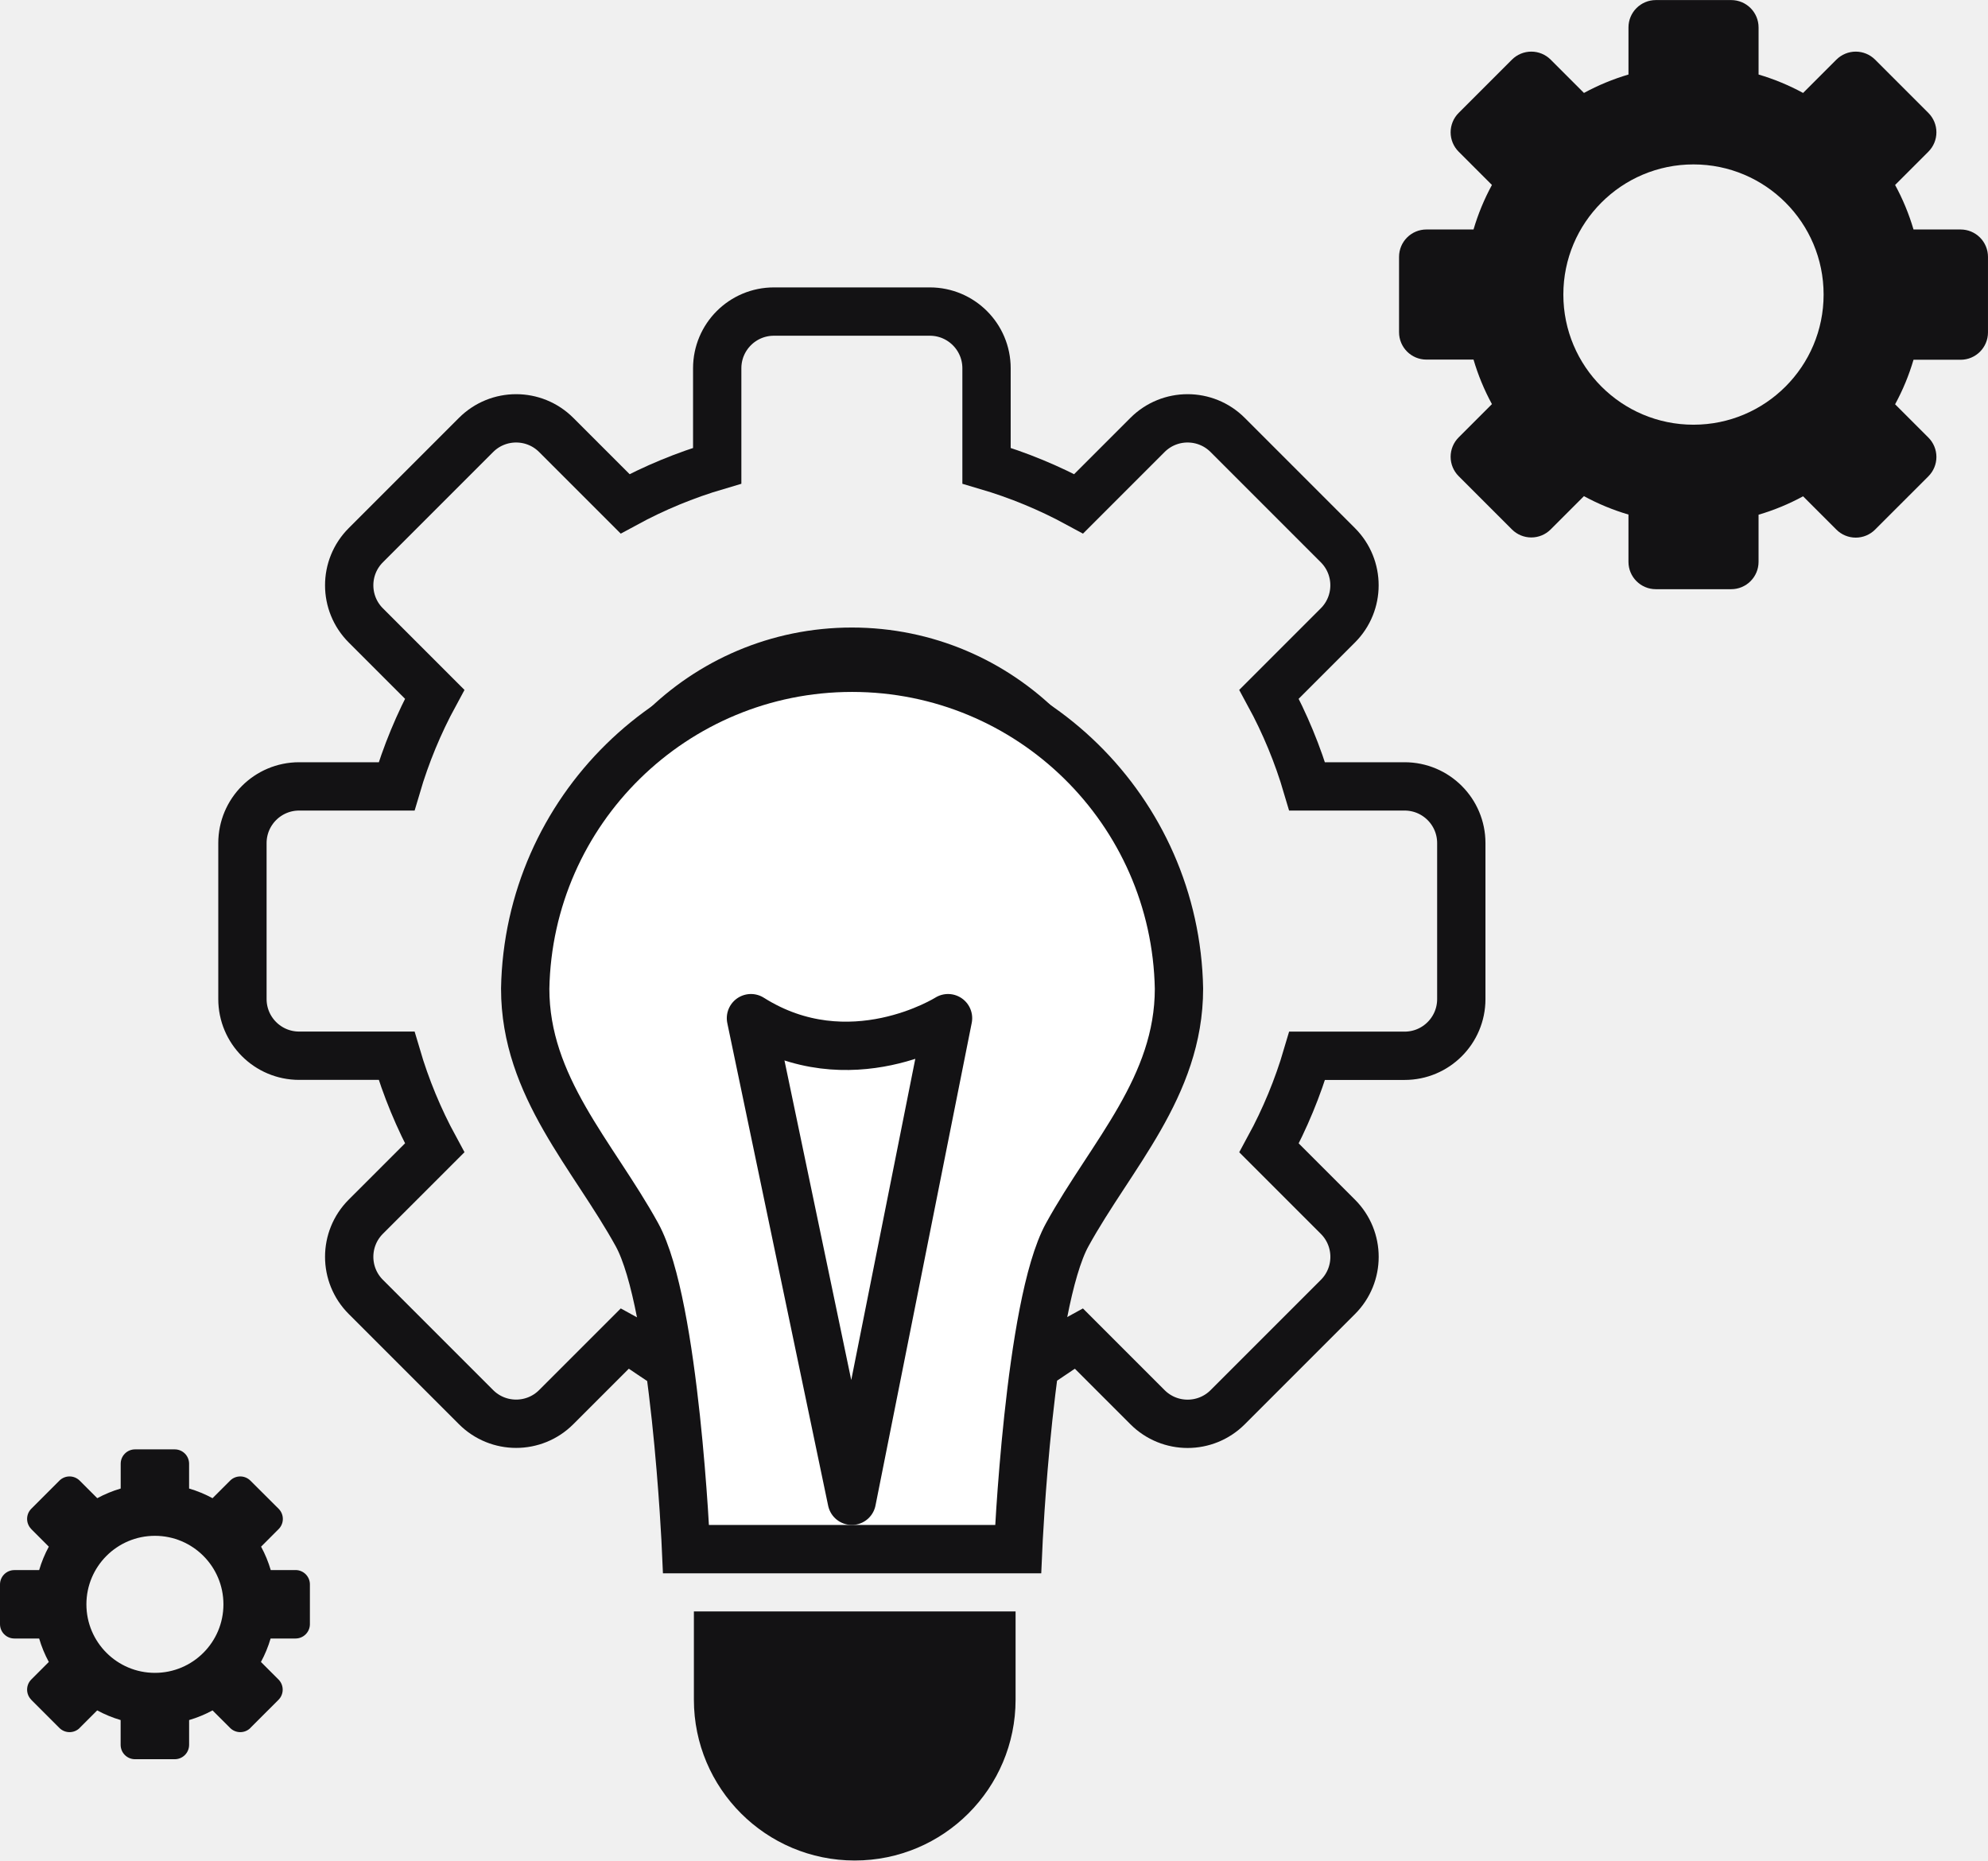
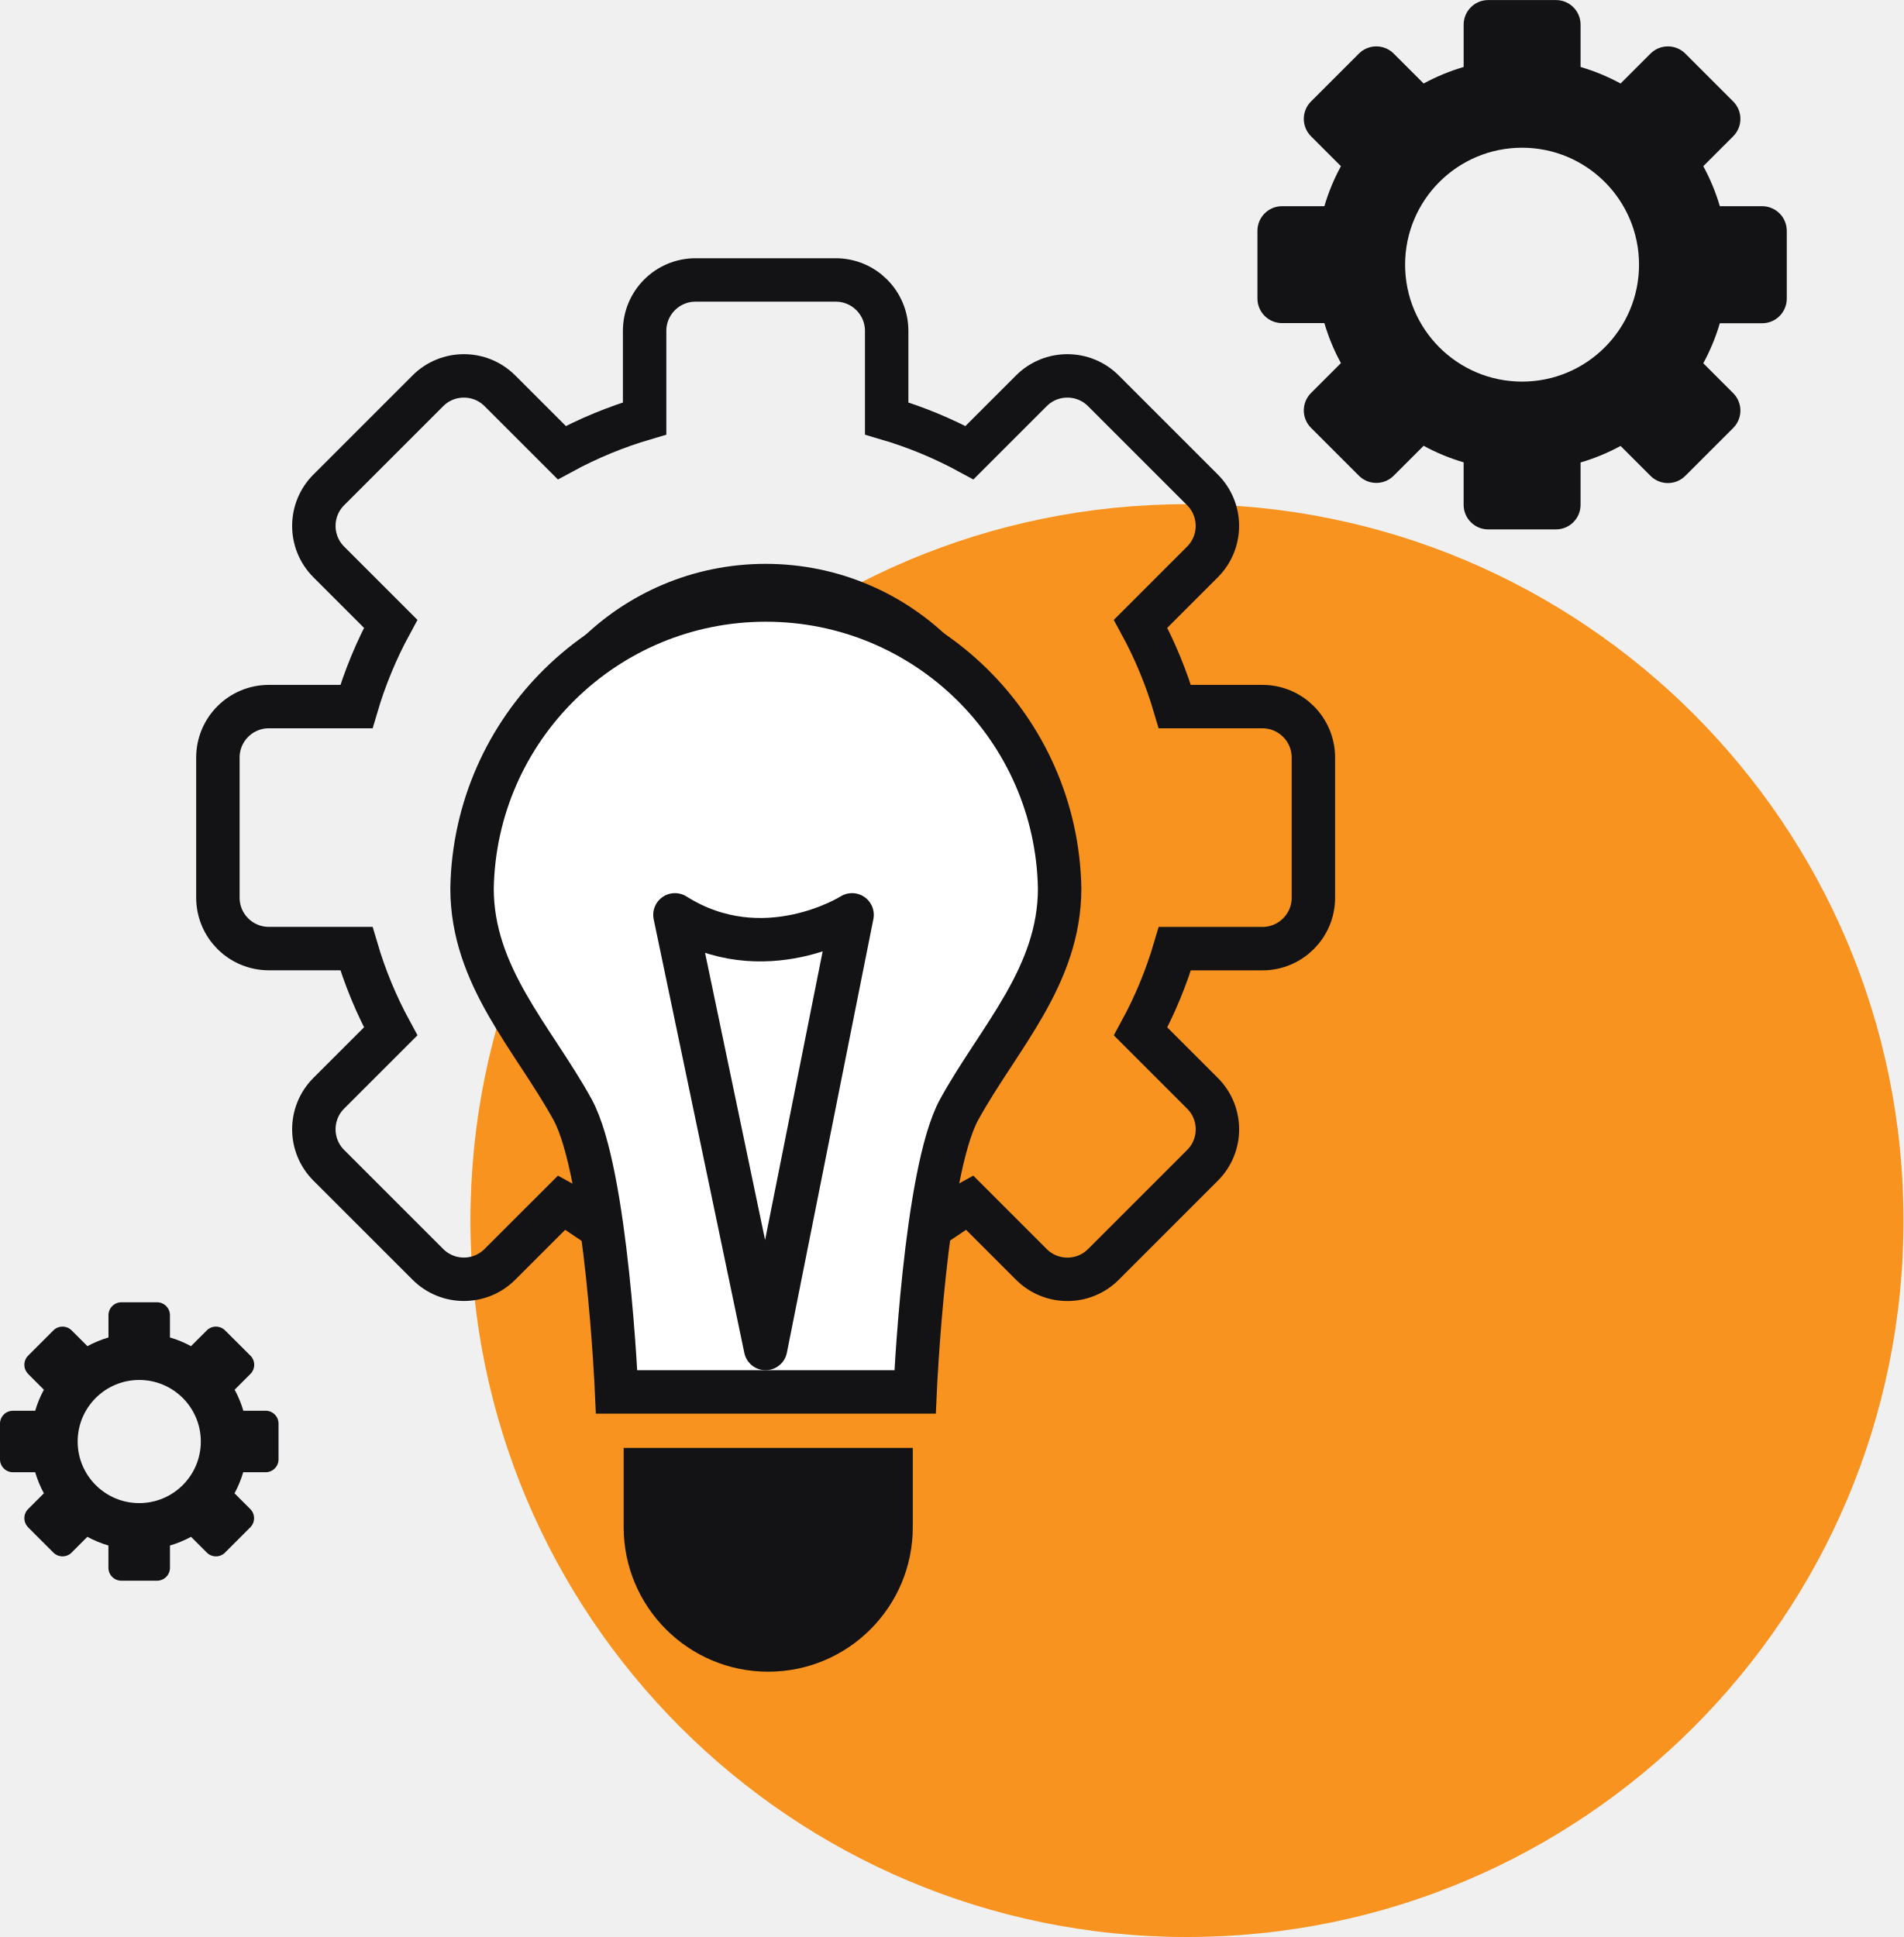
- <svg xmlns="http://www.w3.org/2000/svg" id="ideation_icon" width="123.436" height="115.505" viewBox="0 0 123.436 115.505">
-   <path id="Path_35260" data-name="Path 35260" d="M407.49,545.192H401.44a29.262,29.262,0,0,0-2.366-5.721l4.274-4.275a3.52,3.52,0,0,0,0-4.978h0l-6.844-6.845a3.519,3.519,0,0,0-4.977,0h0l-4.274,4.274a29.294,29.294,0,0,0-5.721-2.365v-6.049a3.52,3.52,0,0,0-3.52-3.52H368.33a3.52,3.52,0,0,0-3.52,3.52h0v6.049a29.312,29.312,0,0,0-5.721,2.365l-4.275-4.274a3.52,3.52,0,0,0-4.978,0h0l-6.845,6.845a3.52,3.52,0,0,0,0,4.978h0l4.275,4.275a29.318,29.318,0,0,0-2.366,5.721h-6.049a3.52,3.52,0,0,0-3.52,3.52h0v9.68a3.519,3.519,0,0,0,3.52,3.52H344.9a29.3,29.3,0,0,0,2.366,5.721l-4.275,4.274a3.52,3.52,0,0,0,0,4.978l6.845,6.844a3.519,3.519,0,0,0,4.978,0h0l4.275-4.274c1.8.981,2.327,1.774,4.33,2.365l1.391,6.049a3.52,3.52,0,0,0,3.52,3.52h9.679a3.52,3.52,0,0,0,3.52-3.52h0l1.391-6.049c2-.591,2.529-1.384,4.33-2.365l4.278,4.278a3.519,3.519,0,0,0,4.978,0h0l6.844-6.844a3.519,3.519,0,0,0,0-4.978h0l-4.274-4.274a29.262,29.262,0,0,0,2.366-5.721h6.049a3.52,3.52,0,0,0,3.52-3.52h0v-9.684a3.52,3.52,0,0,0-3.52-3.52Zm-34.32,25.075a16.719,16.719,0,1,1,16.719-16.719,16.719,16.719,0,0,1-16.719,16.719Z" transform="translate(-320.278 -496.37)" fill="none" stroke="#131214" stroke-width="3" />
-   <path id="Path_35261" data-name="Path 35261" d="M395.612,560.392a20.3,20.3,0,0,0-40.593,0c0,6.092,4.212,10.325,6.938,15.273,2.383,4.327,3.05,19.522,3.05,19.522h20.618s.668-15.194,3.051-19.522C391.4,570.718,395.612,566.485,395.612,560.392Z" transform="translate(-322.409 -499.012)" fill="#fff" stroke="#131214" stroke-miterlimit="10" stroke-width="3" />
-   <path id="Rectangle_396" data-name="Rectangle 396" d="M366.764,606.209h19.975v5.477a9.987,9.987,0,0,1-9.987,9.987h0a9.987,9.987,0,0,1-9.987-9.987v-5.477Z" transform="translate(-323.681 -506.168)" fill="#131214" />
-   <path id="Path_35262" data-name="Path 35262" d="M370.738,564.907,377,594.869l5.975-29.962S376.859,568.773,370.738,564.907Z" transform="translate(-324.111 -501.696)" fill="none" stroke="#131214" stroke-linecap="round" stroke-linejoin="round" stroke-width="3" />
-   <path id="Path_35263" data-name="Path 35263" d="M336.8,602.422h-1.539a7.429,7.429,0,0,0-.6-1.455l1.087-1.088a.891.891,0,0,0,.005-1.261l-.005-.005L334,596.871a.892.892,0,0,0-1.261-.005l-.005.005-1.088,1.087a7.439,7.439,0,0,0-1.455-.6v-1.539a.891.891,0,0,0-.892-.892h-2.463a.892.892,0,0,0-.892.892v1.539a7.485,7.485,0,0,0-1.455.6l-1.088-1.087a.892.892,0,0,0-1.261-.005l-.005.005-1.741,1.742a.892.892,0,0,0,0,1.261l0,.005,1.087,1.088a7.485,7.485,0,0,0-.6,1.455h-1.539a.892.892,0,0,0-.892.892v2.463a.892.892,0,0,0,.892.892h1.539a7.471,7.471,0,0,0,.6,1.456l-1.087,1.087a.892.892,0,0,0,0,1.261l0,.005,1.741,1.741a.893.893,0,0,0,1.262.005l0-.005,1.088-1.087a7.485,7.485,0,0,0,1.455.6v1.539a.892.892,0,0,0,.892.892H329.3a.891.891,0,0,0,.892-.892v-1.539a7.437,7.437,0,0,0,1.455-.6l1.088,1.087a.893.893,0,0,0,1.262.005l0-.005,1.742-1.741a.892.892,0,0,0,.005-1.261l-.005-.005-1.087-1.087a7.416,7.416,0,0,0,.6-1.456H336.8a.892.892,0,0,0,.892-.892v-2.458a.891.891,0,0,0-.886-.9Zm-8.731,6.38a4.254,4.254,0,1,1,4.254-4.254,4.253,4.253,0,0,1-4.254,4.254Z" transform="translate(-318.45 -504.946)" fill="#131214" />
-   <path id="Path_35264" data-name="Path 35264" d="M450.732,508.268h-2.924a14.093,14.093,0,0,0-1.143-2.764l2.066-2.066a1.7,1.7,0,0,0,0-2.406l0,0-3.307-3.307a1.7,1.7,0,0,0-2.406,0h0l-2.066,2.066a14.2,14.2,0,0,0-2.764-1.143v-2.923a1.7,1.7,0,0,0-1.7-1.7h-4.678a1.7,1.7,0,0,0-1.7,1.7v2.923a14.2,14.2,0,0,0-2.764,1.143l-2.066-2.066a1.7,1.7,0,0,0-2.407,0h0l-3.307,3.307a1.7,1.7,0,0,0,0,2.406l0,0,2.066,2.066a14.091,14.091,0,0,0-1.143,2.764h-2.924a1.7,1.7,0,0,0-1.7,1.7v4.678a1.7,1.7,0,0,0,1.7,1.7h2.924a14.091,14.091,0,0,0,1.143,2.764l-2.066,2.066a1.7,1.7,0,0,0,0,2.406l0,0,3.307,3.307a1.7,1.7,0,0,0,2.406,0l0,0,2.066-2.066a14.091,14.091,0,0,0,2.764,1.143V528.9a1.7,1.7,0,0,0,1.7,1.7h4.678a1.7,1.7,0,0,0,1.7-1.7v-2.924a14.093,14.093,0,0,0,2.764-1.143l2.066,2.066a1.7,1.7,0,0,0,2.407,0v0l3.307-3.307a1.7,1.7,0,0,0,0-2.406l0,0-2.066-2.066a14.093,14.093,0,0,0,1.143-2.764h2.924a1.7,1.7,0,0,0,1.7-1.7V509.97A1.7,1.7,0,0,0,450.732,508.268Zm-16.586,12.12a8.08,8.08,0,1,1,8.08-8.08,8.08,8.08,0,0,1-8.08,8.08Z" transform="translate(-328.997 -494.021)" fill="#131214" />
+ <svg xmlns="http://www.w3.org/2000/svg" width="131.5" height="133.836" viewBox="0 0 131.5 133.836">
+   <g id="Ideation" transform="translate(-64.333 -5816.164)">
+     <circle id="Ellipse_226" data-name="Ellipse 226" cx="49.5" cy="49.5" r="49.5" transform="translate(96.833 5851)" fill="#f7931e" />
+     <g id="Group_748" data-name="Group 748" transform="translate(479.489 5816.164)">
+       <g id="ideation_icon" transform="translate(-415.156)">
+         <path id="Path_35260" data-name="Path 35260" d="M407.49,545.192H401.44a29.262,29.262,0,0,0-2.366-5.721l4.274-4.275a3.52,3.52,0,0,0,0-4.978h0l-6.844-6.845a3.519,3.519,0,0,0-4.977,0h0l-4.274,4.274a29.294,29.294,0,0,0-5.721-2.365v-6.049a3.52,3.52,0,0,0-3.52-3.52H368.33a3.52,3.52,0,0,0-3.52,3.52h0v6.049a29.312,29.312,0,0,0-5.721,2.365l-4.275-4.274a3.52,3.52,0,0,0-4.978,0h0l-6.845,6.845a3.52,3.52,0,0,0,0,4.978h0l4.275,4.275a29.318,29.318,0,0,0-2.366,5.721h-6.049a3.52,3.52,0,0,0-3.52,3.52h0v9.68a3.519,3.519,0,0,0,3.52,3.52H344.9a29.3,29.3,0,0,0,2.366,5.721l-4.275,4.274a3.52,3.52,0,0,0,0,4.978l6.845,6.844a3.519,3.519,0,0,0,4.978,0h0l4.275-4.274c1.8.981,2.327,1.774,4.33,2.365l1.391,6.049a3.52,3.52,0,0,0,3.52,3.52h9.679a3.52,3.52,0,0,0,3.52-3.52h0l1.391-6.049c2-.591,2.529-1.384,4.33-2.365l4.278,4.278a3.519,3.519,0,0,0,4.978,0h0l6.844-6.844a3.519,3.519,0,0,0,0-4.978h0l-4.274-4.274a29.262,29.262,0,0,0,2.366-5.721h6.049a3.52,3.52,0,0,0,3.52-3.52h0v-9.684a3.52,3.52,0,0,0-3.52-3.52Zm-34.32,25.075a16.719,16.719,0,1,1,16.719-16.719,16.719,16.719,0,0,1-16.719,16.719Z" transform="translate(-320.278 -496.37)" fill="none" stroke="#131214" stroke-width="3" />
+         <path id="Path_35261" data-name="Path 35261" d="M395.612,560.392a20.3,20.3,0,0,0-40.593,0c0,6.092,4.212,10.325,6.938,15.273,2.383,4.327,3.05,19.522,3.05,19.522h20.618s.668-15.194,3.051-19.522C391.4,570.718,395.612,566.485,395.612,560.392Z" transform="translate(-322.409 -499.012)" fill="#fff" stroke="#131214" stroke-width="3" />
+         <path id="Rectangle_396" data-name="Rectangle 396" d="M366.764,606.209h19.975v5.477a9.987,9.987,0,0,1-9.987,9.987h0a9.987,9.987,0,0,1-9.987-9.987v-5.477Z" transform="translate(-323.681 -506.168)" fill="#131214" />
+         <path id="Path_35262" data-name="Path 35262" d="M370.738,564.907,377,594.869l5.975-29.962S376.859,568.773,370.738,564.907Z" transform="translate(-324.111 -501.696)" fill="none" stroke="#131214" stroke-linecap="round" stroke-linejoin="round" stroke-width="3" />
+         <path id="Path_35263" data-name="Path 35263" d="M336.8,602.422h-1.539a7.429,7.429,0,0,0-.6-1.455l1.087-1.088a.891.891,0,0,0,.005-1.261l-.005-.005L334,596.871a.892.892,0,0,0-1.261-.005l-.005.005-1.088,1.087a7.439,7.439,0,0,0-1.455-.6v-1.539a.891.891,0,0,0-.892-.892h-2.463a.892.892,0,0,0-.892.892v1.539a7.485,7.485,0,0,0-1.455.6l-1.088-1.087a.892.892,0,0,0-1.261-.005l-.005.005-1.741,1.742a.892.892,0,0,0,0,1.261l0,.005,1.087,1.088a7.485,7.485,0,0,0-.6,1.455h-1.539a.892.892,0,0,0-.892.892v2.463a.892.892,0,0,0,.892.892h1.539a7.471,7.471,0,0,0,.6,1.456l-1.087,1.087a.892.892,0,0,0,0,1.261l0,.005,1.741,1.741a.893.893,0,0,0,1.262.005l0-.005,1.088-1.087a7.485,7.485,0,0,0,1.455.6v1.539a.892.892,0,0,0,.892.892H329.3a.891.891,0,0,0,.892-.892v-1.539a7.437,7.437,0,0,0,1.455-.6l1.088,1.087a.893.893,0,0,0,1.262.005l0-.005,1.742-1.741a.892.892,0,0,0,.005-1.261l-.005-.005-1.087-1.087a7.416,7.416,0,0,0,.6-1.456H336.8a.892.892,0,0,0,.892-.892v-2.458a.891.891,0,0,0-.886-.9Zm-8.731,6.38a4.254,4.254,0,1,1,4.254-4.254,4.253,4.253,0,0,1-4.254,4.254Z" transform="translate(-318.45 -504.946)" fill="#131214" />
+         <path id="Path_35264" data-name="Path 35264" d="M450.732,508.268h-2.924a14.093,14.093,0,0,0-1.143-2.764l2.066-2.066a1.7,1.7,0,0,0,0-2.406l0,0-3.307-3.307a1.7,1.7,0,0,0-2.406,0h0l-2.066,2.066a14.2,14.2,0,0,0-2.764-1.143v-2.923a1.7,1.7,0,0,0-1.7-1.7h-4.678a1.7,1.7,0,0,0-1.7,1.7v2.923a14.2,14.2,0,0,0-2.764,1.143l-2.066-2.066a1.7,1.7,0,0,0-2.407,0h0l-3.307,3.307a1.7,1.7,0,0,0,0,2.406l0,0,2.066,2.066a14.091,14.091,0,0,0-1.143,2.764h-2.924a1.7,1.7,0,0,0-1.7,1.7v4.678a1.7,1.7,0,0,0,1.7,1.7h2.924a14.091,14.091,0,0,0,1.143,2.764l-2.066,2.066a1.7,1.7,0,0,0,0,2.406l0,0,3.307,3.307a1.7,1.7,0,0,0,2.406,0l0,0,2.066-2.066a14.091,14.091,0,0,0,2.764,1.143V528.9a1.7,1.7,0,0,0,1.7,1.7h4.678a1.7,1.7,0,0,0,1.7-1.7v-2.924a14.093,14.093,0,0,0,2.764-1.143l2.066,2.066a1.7,1.7,0,0,0,2.407,0v0l3.307-3.307a1.7,1.7,0,0,0,0-2.406l0,0-2.066-2.066a14.093,14.093,0,0,0,1.143-2.764h2.924a1.7,1.7,0,0,0,1.7-1.7V509.97A1.7,1.7,0,0,0,450.732,508.268Zm-16.586,12.12a8.08,8.08,0,1,1,8.08-8.08,8.08,8.08,0,0,1-8.08,8.08Z" transform="translate(-328.997 -494.021)" fill="#131214" />
+       </g>
+     </g>
+   </g>
</svg>
